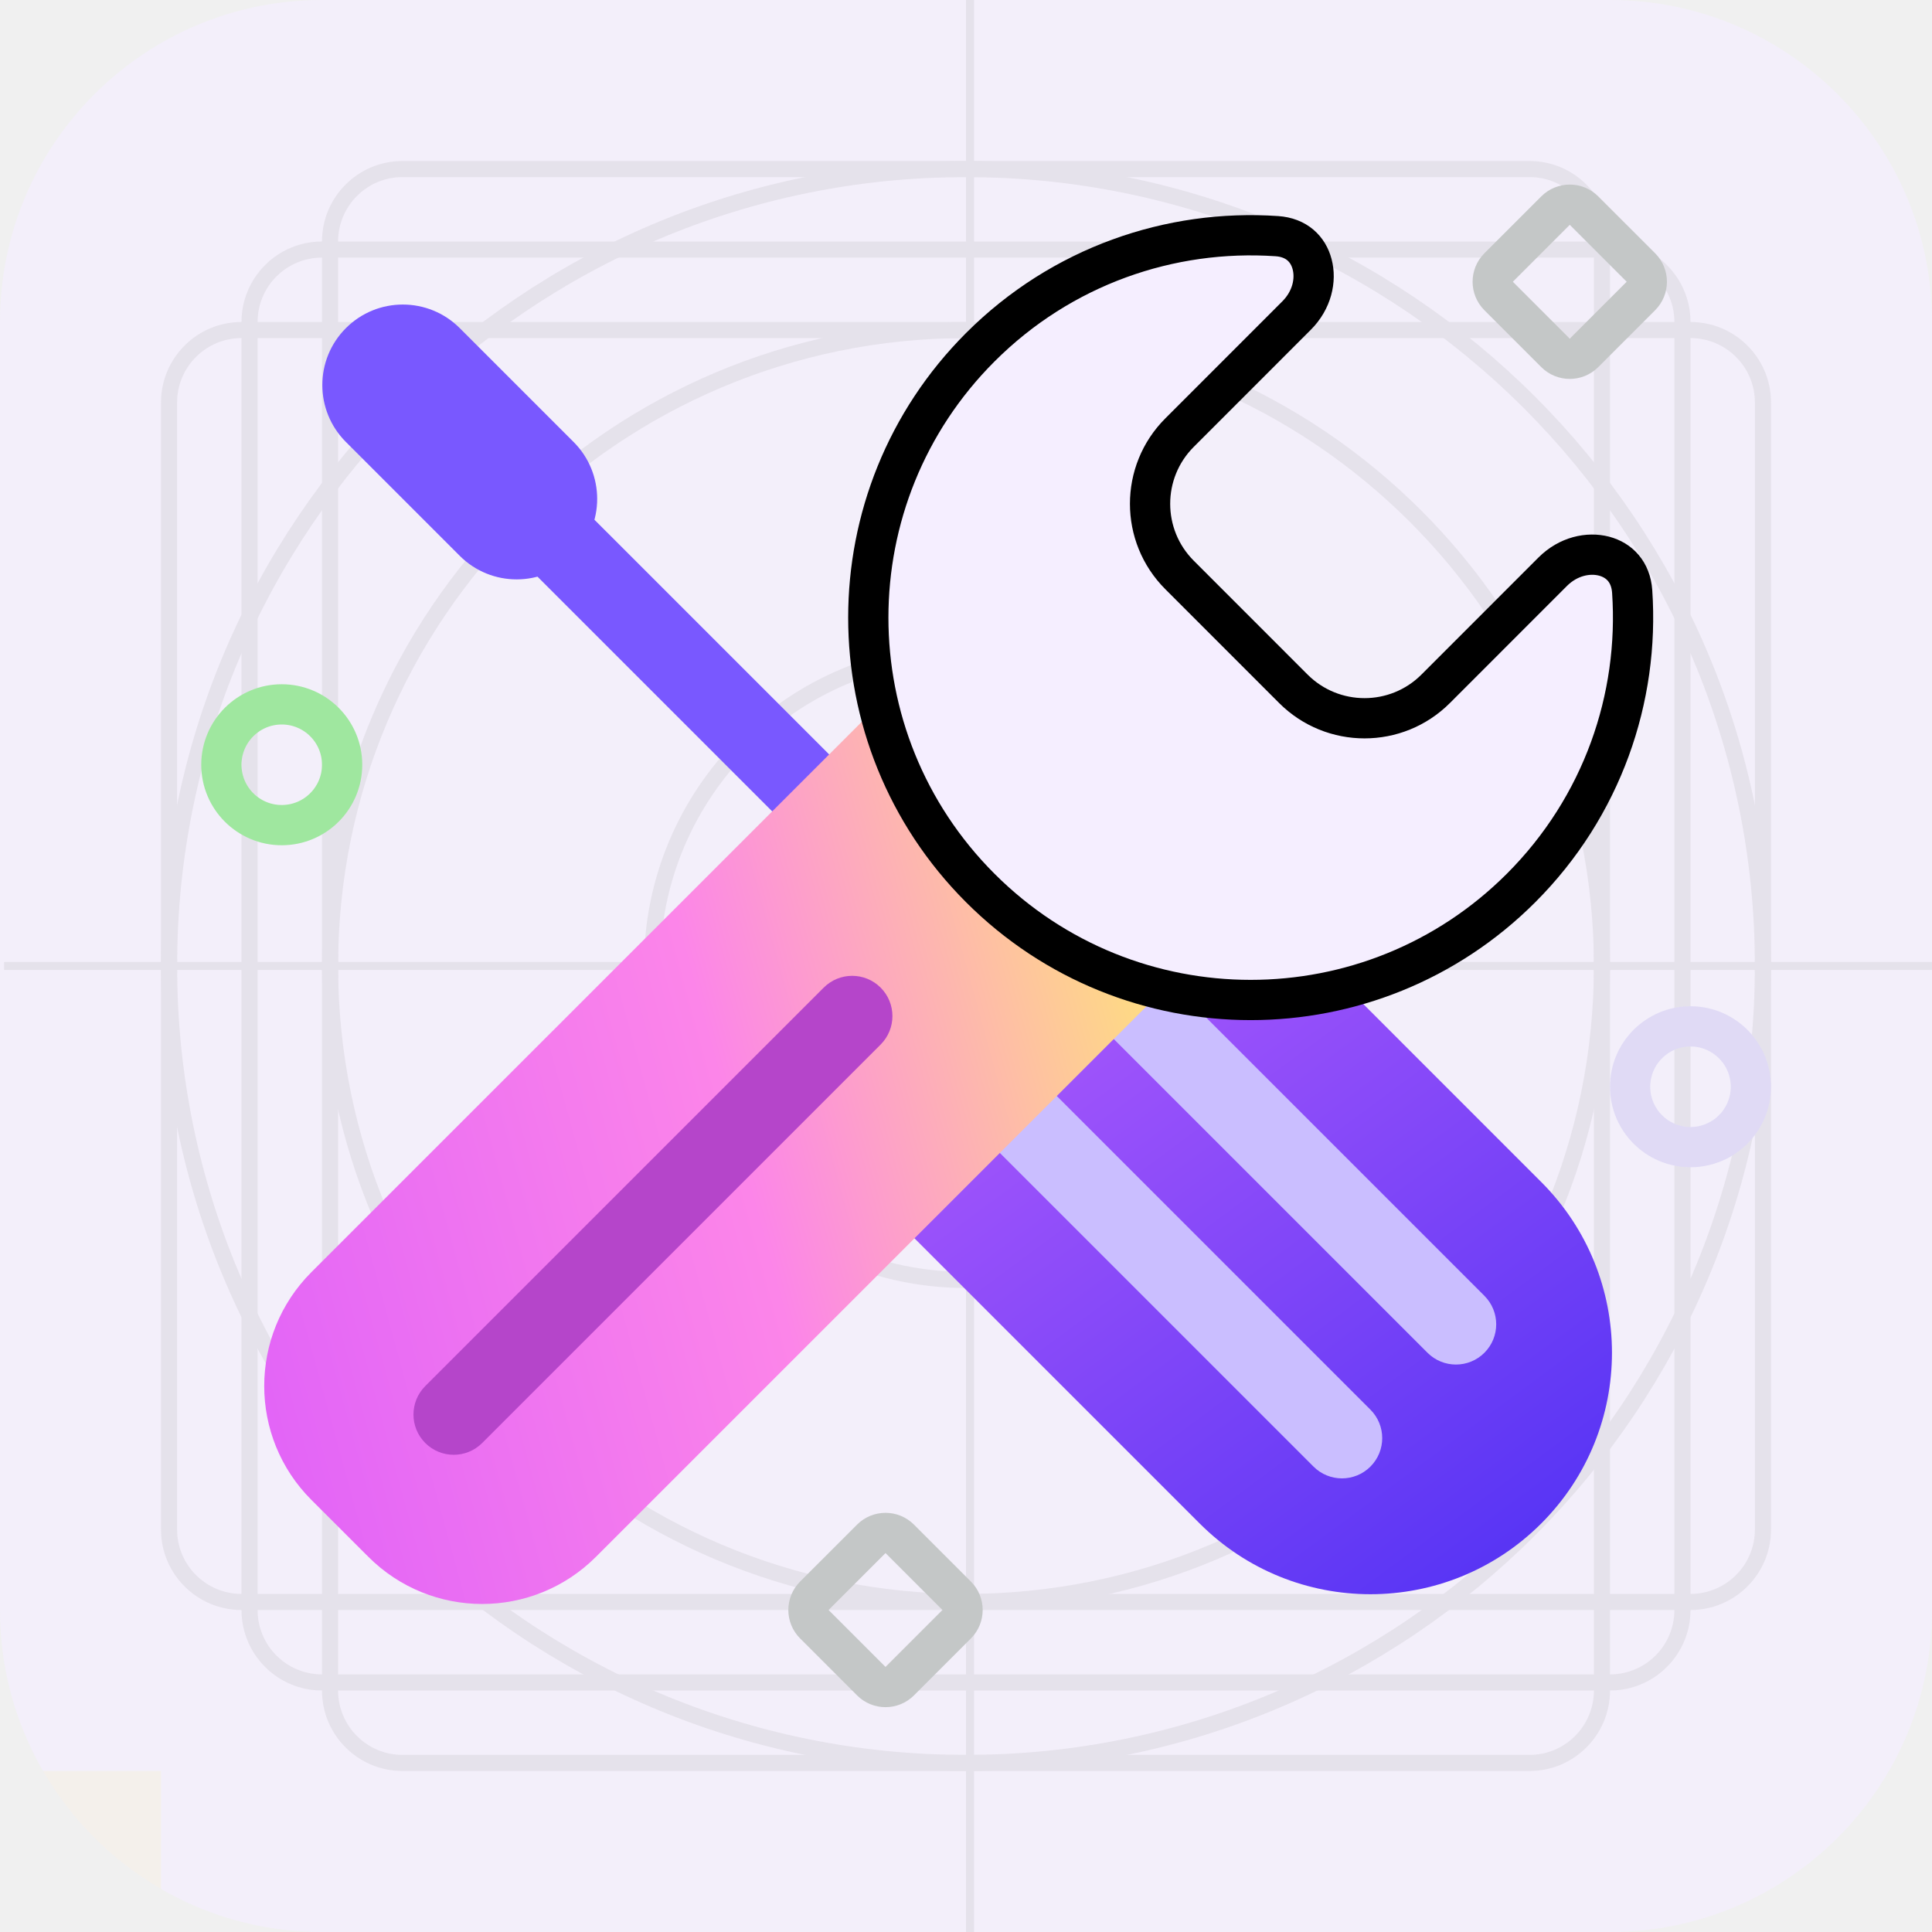
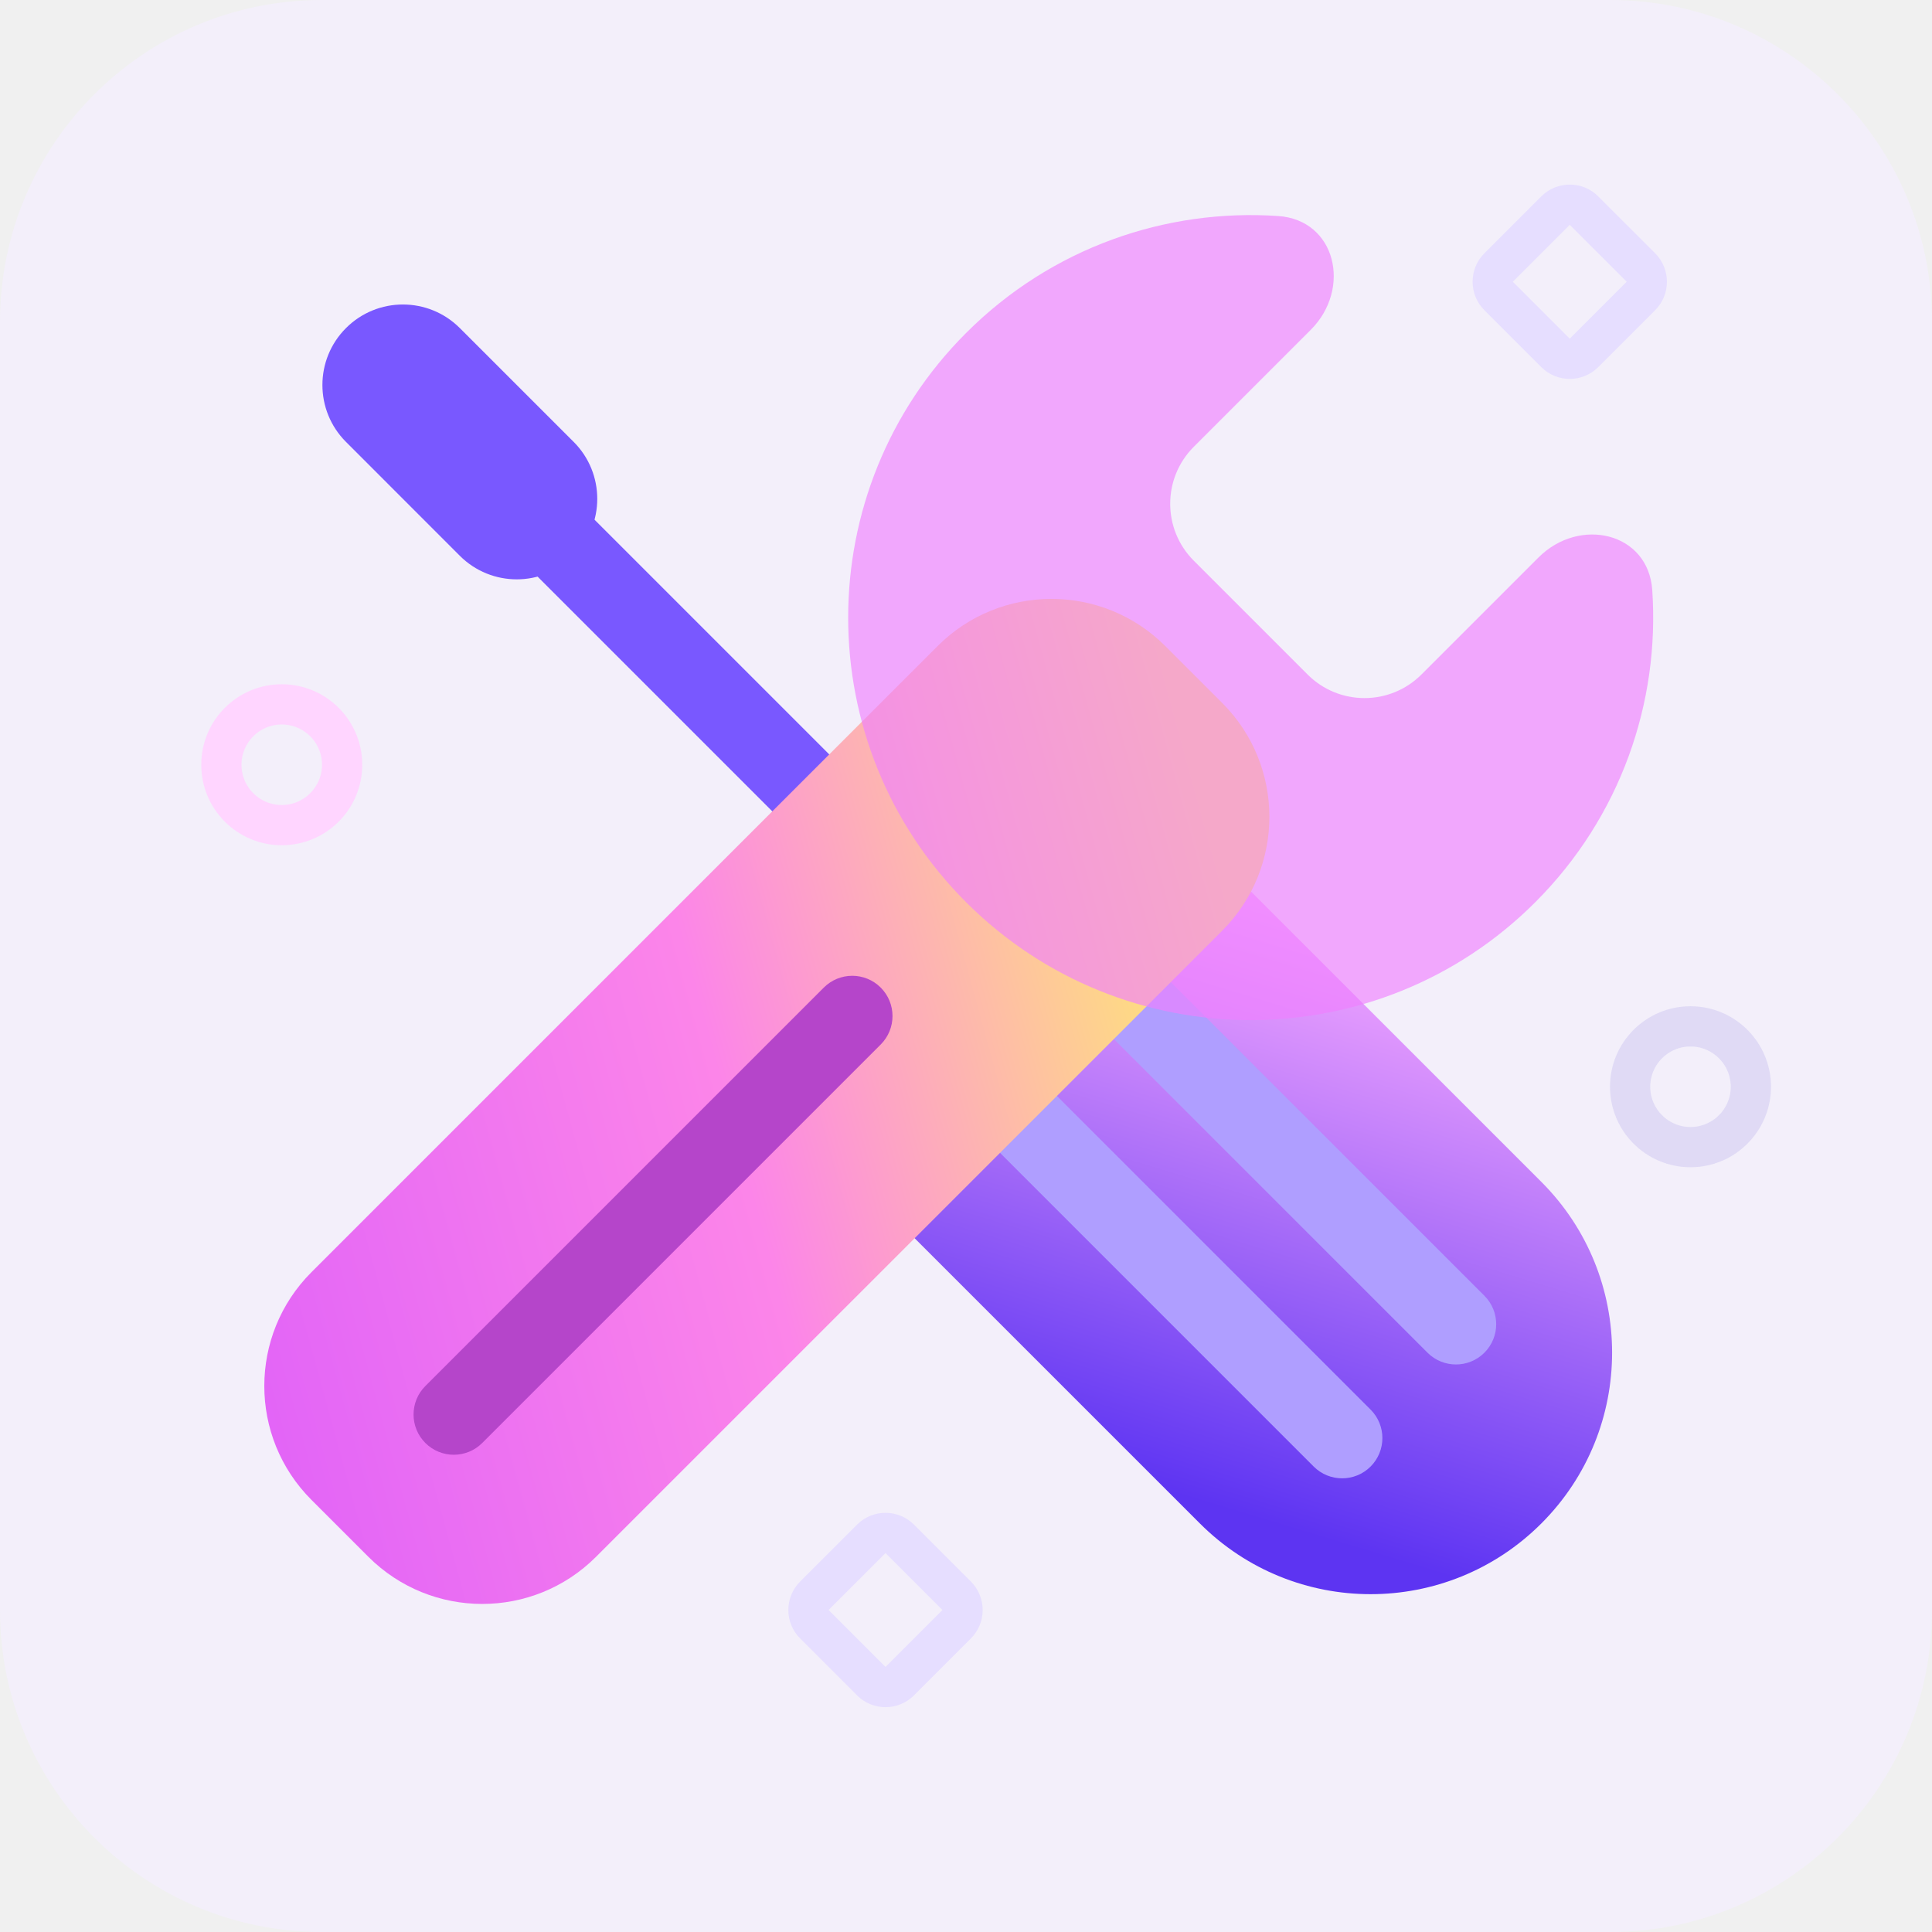
<svg xmlns="http://www.w3.org/2000/svg" width="48" height="48" viewBox="0 0 48 48" fill="none">
-   <g clip-path="url(#clip0_3406_128176)">
-     <path d="M0 8C0 3.582 3.582 0 8 0H40C44.418 0 48 3.582 48 8V40C48 44.418 44.418 48 40 48H8C3.582 48 0 44.418 0 40V8Z" fill="#F3EFFA" />
-     <g opacity="0.1">
-       <circle cx="24" cy="24" r="19.8" stroke="#666666" stroke-width="0.4" />
-       <circle cx="24" cy="24" r="15.8" stroke="#666666" stroke-width="0.4" />
-       <rect x="8.2" y="4.2" width="31.6" height="39.6" rx="1.8" stroke="#666666" stroke-width="0.4" />
-       <rect x="6.2" y="6.2" width="35.6" height="35.6" rx="1.8" stroke="#666666" stroke-width="0.4" />
-       <rect x="4.2" y="39.8" width="31.6" height="39.6" rx="1.8" transform="rotate(-90 4.2 39.8)" stroke="#666666" stroke-width="0.4" />
-       <rect y="44" width="4" height="4" fill="#FFF06A" />
-       <circle cx="24" cy="24" r="7.8" stroke="#666666" stroke-width="0.4" />
-       <rect x="24" width="0.2" height="48" fill="#666666" />
-       <rect x="0.102" y="24.1" width="0.2" height="48" transform="rotate(-90 0.101562 24.0996)" fill="#666666" />
-     </g>
-     <path d="M12.129 13.102C11.739 12.711 11.739 12.078 12.129 11.687C12.52 11.297 13.153 11.297 13.543 11.687L22.736 20.88L21.321 22.294L12.129 13.102Z" fill="#7958FF" />
-     <path d="M8.594 10.981C7.813 10.2 7.813 8.933 8.594 8.152C9.375 7.371 10.641 7.371 11.422 8.152L14.251 10.981C15.032 11.762 15.032 13.028 14.251 13.809C13.47 14.59 12.203 14.59 11.422 13.809L8.594 10.981Z" fill="#7958FF" />
-     <path d="M21.321 29.366C18.978 27.023 18.978 23.224 21.321 20.88C23.664 18.537 27.463 18.537 29.806 20.88L38.291 29.366C40.635 31.709 40.635 35.508 38.291 37.851C35.948 40.194 32.149 40.194 29.806 37.851L21.321 29.366Z" fill="url(#paint0_linear_3406_128176)" />
-     <rect x="22.027" y="25.83" width="2" height="16" rx="1" transform="rotate(-45 22.0273 25.8301)" fill="#CABEFF" />
-     <rect x="24.859" y="23.002" width="2" height="16" rx="1" transform="rotate(-45 24.8594 23.002)" fill="#CABEFF" />
-     <path d="M23.293 16.051C24.855 14.489 27.387 14.489 28.95 16.051L30.364 17.465C31.926 19.027 31.926 21.56 30.364 23.122L14.807 38.678C13.245 40.241 10.713 40.241 9.151 38.678L7.736 37.264C6.174 35.702 6.174 33.169 7.736 31.607L23.293 16.051Z" fill="url(#paint1_linear_3406_128176)" />
-     <rect x="21.172" y="23.83" width="2" height="16" rx="1" transform="rotate(45 21.1719 23.8301)" fill="#B545CA" />
-     <path d="M37.79 22.062C34.08 25.772 28.065 25.772 24.355 22.062C20.645 18.352 20.645 12.337 24.355 8.627C26.375 6.607 29.078 5.687 31.722 5.867C32.215 5.9 32.501 6.191 32.599 6.564C32.703 6.954 32.599 7.454 32.212 7.841L29.305 10.749C28.329 11.725 28.329 13.308 29.305 14.284L32.133 17.113C33.11 18.089 34.693 18.089 35.669 17.113L38.576 14.205C38.963 13.818 39.463 13.715 39.854 13.818C40.226 13.917 40.517 14.203 40.551 14.695C40.731 17.339 39.81 20.042 37.79 22.062Z" fill="#F5EEFF" stroke="black" />
-     <circle cx="7" cy="19" r="1.5" stroke="#9FE79F" />
-     <circle cx="42" cy="27" r="1.5" stroke="#F7F8F8" />
-     <circle cx="42" cy="27" r="1.5" stroke="#78767F" stroke-opacity="0.02" />
-     <circle cx="42" cy="27" r="1.5" stroke="#5D34F2" stroke-opacity="0.14" />
-     <rect x="36.879" y="7" width="3" height="3" rx="0.5" transform="rotate(-45 36.879 7)" stroke="#C4C7C7" />
-     <rect x="19.879" y="40" width="3" height="3" rx="0.5" transform="rotate(-45 19.879 40)" stroke="#C4C7C7" />
-   </g>
+   <rect width="48" height="48" rx="8" fill="#F3EFFA" />
+   <path d="M12.131 13.101C11.74 12.71 11.74 12.077 12.131 11.686C12.521 11.296 13.155 11.296 13.545 11.686L22.738 20.879L21.323 22.293L12.131 13.101Z" fill="#7958FF" />
+   <path d="M8.596 10.979C7.815 10.198 7.815 8.932 8.596 8.151C9.377 7.37 10.643 7.37 11.424 8.151L14.253 10.979C15.034 11.76 15.034 13.027 14.253 13.808C13.472 14.589 12.205 14.589 11.424 13.808L8.596 10.979Z" fill="#7958FF" />
+   <path d="M17.082 25.122L25.567 16.636L38.295 29.364C40.638 31.707 40.638 35.506 38.295 37.849C35.952 40.193 32.153 40.193 29.81 37.849L17.082 25.122Z" fill="url(#paint0_linear_1555_9255)" />
+   <rect x="22.031" y="25.829" width="2" height="16" rx="1" transform="rotate(-45 22.0312 25.8286)" fill="#AF9EFF" />
+   <rect x="24.859" y="23" width="2" height="16" rx="1" transform="rotate(-45 24.8594 23.0001)" fill="#AF9EFF" />
+   <path d="M23.295 16.051C24.857 14.489 27.389 14.489 28.951 16.051L30.366 17.465C31.928 19.027 31.928 21.56 30.366 23.122L14.809 38.678C13.247 40.24 10.715 40.24 9.152 38.678L7.738 37.264C6.176 35.702 6.176 33.169 7.738 31.607L23.295 16.051Z" fill="url(#paint1_linear_1555_9255)" />
+   <rect x="21.174" y="23.829" width="2" height="16" rx="1" transform="rotate(45 21.1738 23.8292)" fill="#B545CA" />
+   <path opacity="0.64" fill-rule="evenodd" clip-rule="evenodd" d="M24.002 22.415C27.907 26.32 34.239 26.32 38.144 22.415C40.27 20.288 41.239 17.442 41.05 14.661C40.952 13.222 39.242 12.831 38.223 13.851L35.315 16.758C34.534 17.539 33.268 17.539 32.487 16.758L29.659 13.93C28.878 13.149 28.878 11.882 29.659 11.101L32.566 8.194C33.585 7.174 33.194 5.465 31.756 5.367C28.974 5.178 26.128 6.146 24.002 8.273C20.096 12.178 20.096 18.51 24.002 22.415Z" fill="#F07EFF" />
+   <circle cx="7" cy="19" r="1.5" stroke="#FFD5FF" />
+   <circle cx="42" cy="27" r="1.5" stroke="#F7F8F8" />
+   <circle cx="42" cy="27" r="1.5" stroke="#78767F" stroke-opacity="0.02" />
+   <circle cx="42" cy="27" r="1.5" stroke="#5D34F2" stroke-opacity="0.14" />
+   <rect x="36.879" y="7" width="3" height="3" rx="0.5" transform="rotate(-45 36.879 7)" stroke="#E6DEFF" />
+   <rect x="19.879" y="40" width="3" height="3" rx="0.5" transform="rotate(-45 19.879 40)" stroke="#E6DEFF" />
  <defs>
-     <linearGradient id="paint0_linear_3406_128176" x1="40.35" y1="40.855" x2="21.869" y2="15.862" gradientUnits="userSpaceOnUse">
-       <stop stop-color="#492EF3" />
-       <stop offset="1" stop-color="#CF69FF" />
+     <linearGradient id="paint0_linear_1555_9255" x1="33.213" y1="38.336" x2="37.634" y2="23.745" gradientUnits="userSpaceOnUse">
+       <stop stop-color="#5D34F2" />
+       <stop offset="1" stop-color="#FAABFF" />
    </linearGradient>
-     <linearGradient id="paint1_linear_3406_128176" x1="28.791" y1="16.207" x2="3.056" y2="23.268" gradientUnits="userSpaceOnUse">
+     <linearGradient id="paint1_linear_1555_9255" x1="28.793" y1="16.207" x2="3.058" y2="23.268" gradientUnits="userSpaceOnUse">
      <stop stop-color="#FFF06A" />
      <stop offset="0.5" stop-color="#FC85E9" />
      <stop offset="1" stop-color="#E264F7" />
    </linearGradient>
-     <clipPath id="clip0_3406_128176">
-       <path d="M0 8C0 3.582 3.582 0 8 0H40C44.418 0 48 3.582 48 8V40C48 44.418 44.418 48 40 48H8C3.582 48 0 44.418 0 40V8Z" fill="white" />
-     </clipPath>
  </defs>
</svg>
